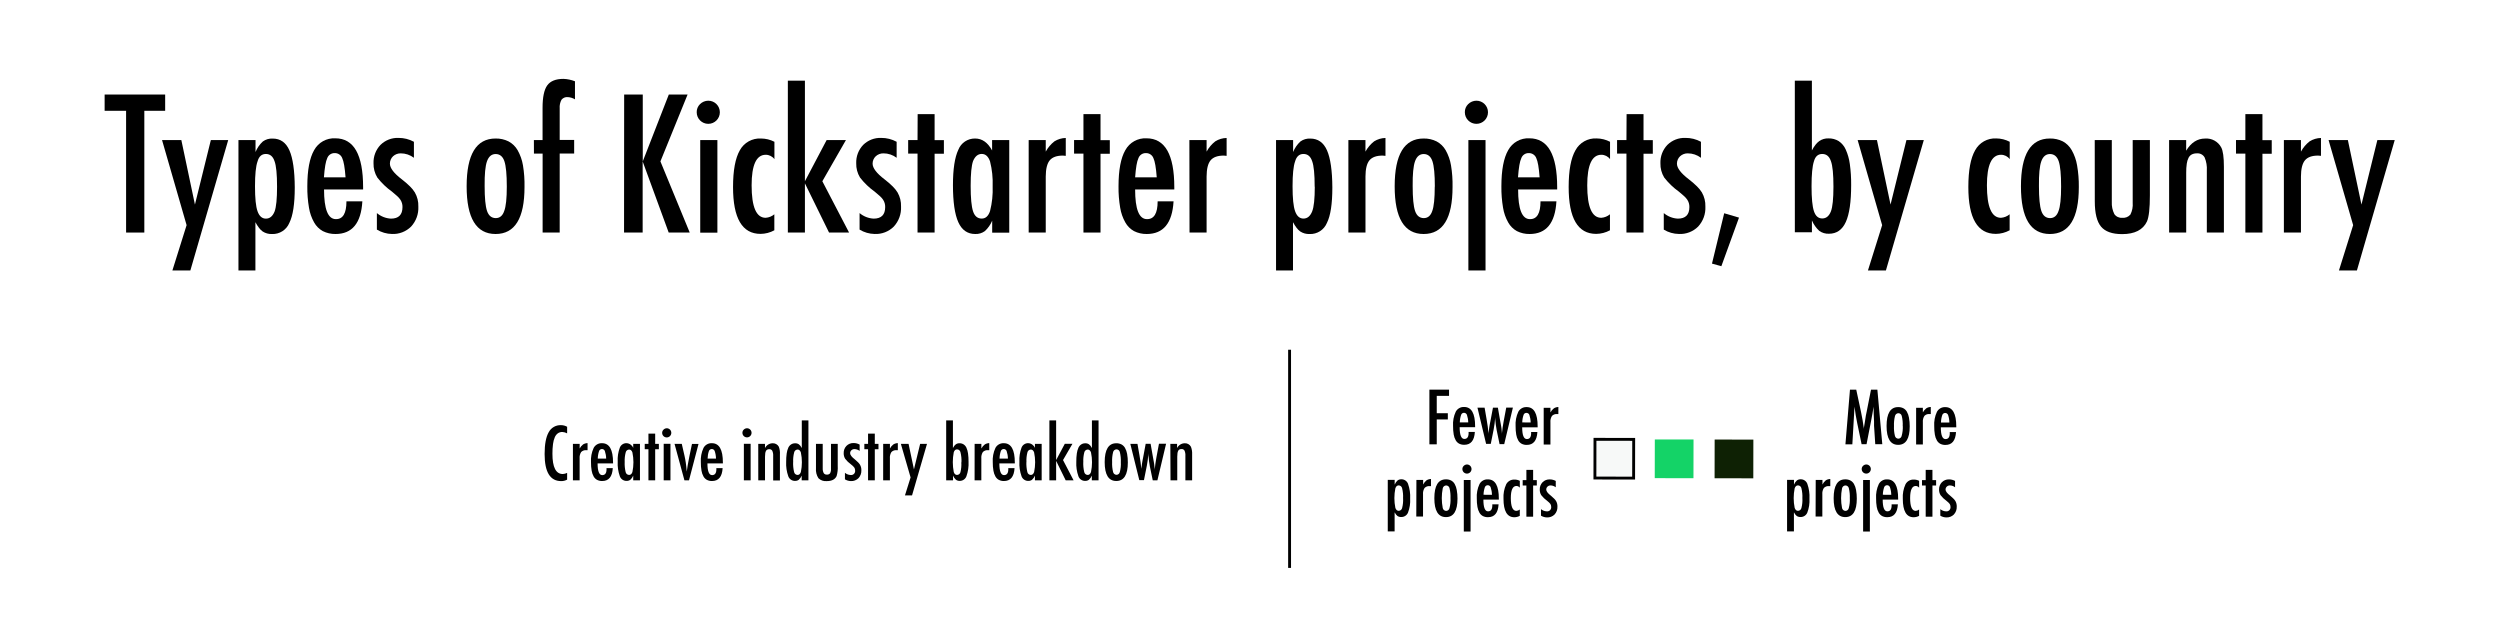
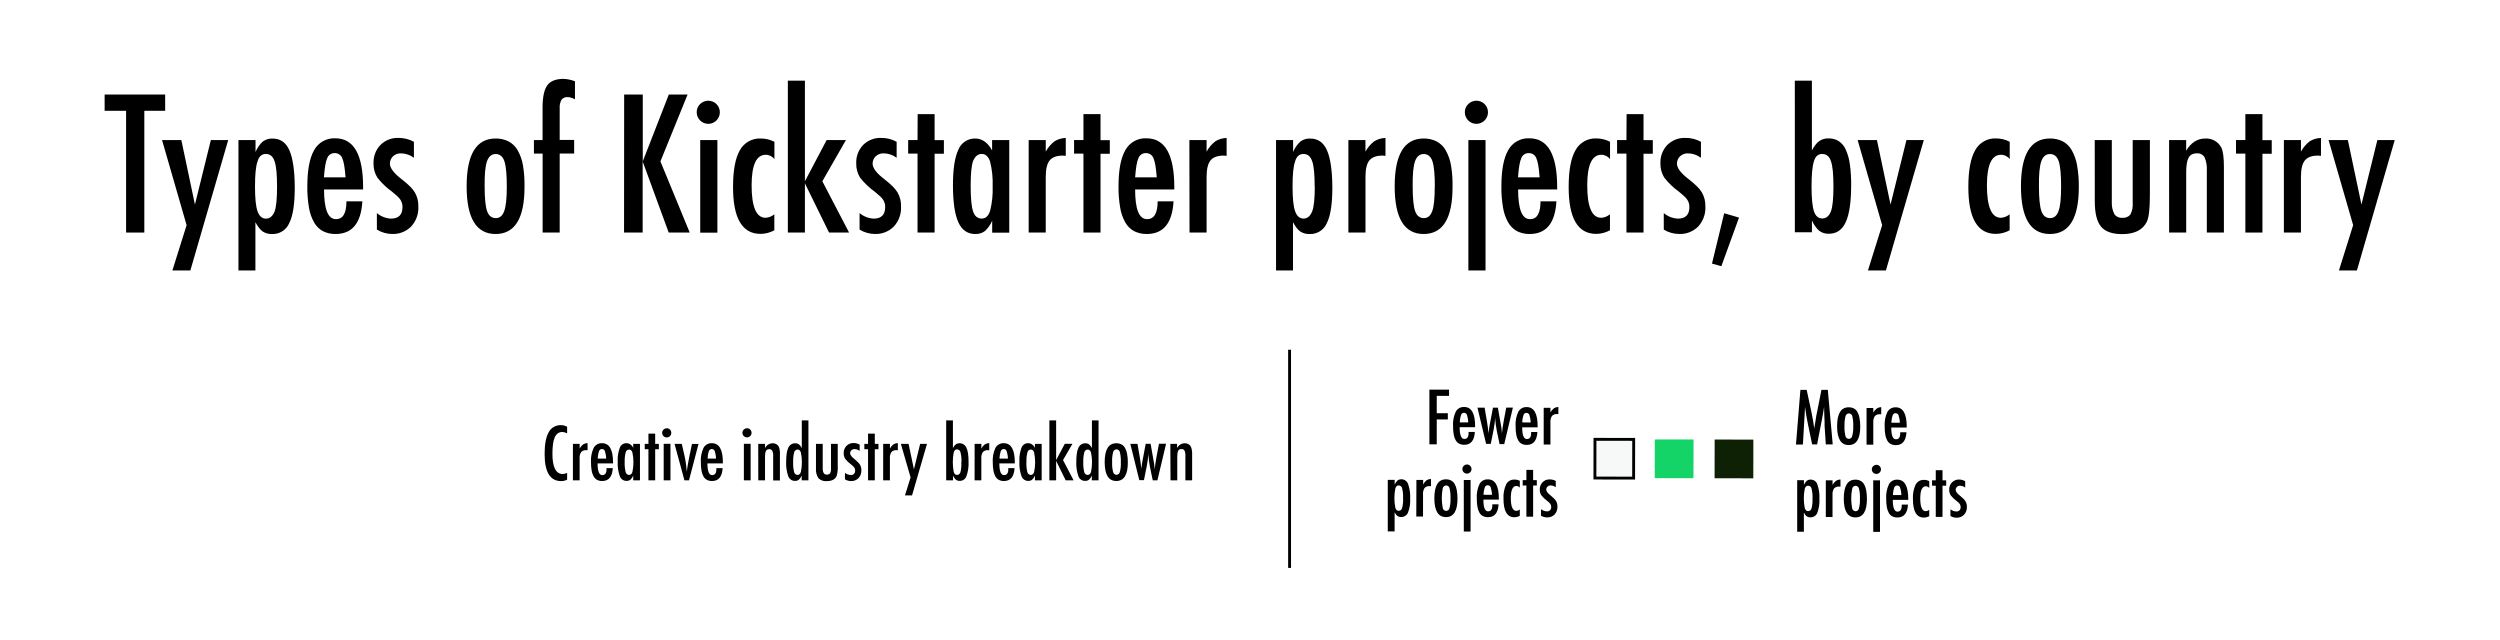
<svg xmlns="http://www.w3.org/2000/svg" id="Layer_1" data-name="Layer 1" viewBox="0 0 864 221">
  <defs>
    <style>.cls-1{fill:none;}.cls-1,.cls-2{stroke:#000;stroke-miterlimit:10;}.cls-2{fill:#f7f9f8;}.cls-3{fill:#14d367;}.cls-4{fill:#0e2104;}</style>
  </defs>
  <path d="M36.16,32.67H57.08v5.62h-7.2V80.37h-6.3V38.29H36.16Z" />
  <path d="M56,48.4h6.67l4.7,22.3,5.5-22.3h6L65.79,93.47H59.58l4.91-15.66Z" />
  <path d="M82.41,93.47V48.4h5.9v4.14a10.09,10.09,0,0,1,2.53-3.65,5.34,5.34,0,0,1,3.4-1q4,0,5.79,4.09t1.84,12.81q0,8.53-1.88,12.26a6.21,6.21,0,0,1-6,3.83,5.48,5.48,0,0,1-3.24-.9,5.81,5.81,0,0,1-1.24-1.24,14.46,14.46,0,0,1-1.24-1.95V93.47ZM95.75,64.55q0-6.52-.87-8.84-.83-2.5-3-2.5T89,55.81q-.87,2.41-.87,8.59T89,73q.9,2.56,2.9,2.56t3-2.47Q95.75,70.79,95.75,64.55Z" />
  <path d="M119.73,69.59h5.5q-.65,11.28-9.27,11.28a9.42,9.42,0,0,1-4.4-1,7.7,7.7,0,0,1-3-3,15.31,15.31,0,0,1-1.78-5.1,41,41,0,0,1-.57-7.35q0-8.46,2.36-12.54a7.87,7.87,0,0,1,7.31-4.08q9.61,0,9.61,16.93v.74h-13.5q0,10.26,4.08,10.26Q119.73,75.8,119.73,69.59Zm-.31-8.31q-.37-5-1.14-6.61a2.7,2.7,0,0,0-2.6-1.76,2.66,2.66,0,0,0-2.59,1.76q-.77,1.58-1.14,6.61Z" />
  <path d="M143.05,49v5.53A7.51,7.51,0,0,0,138.51,53a3.85,3.85,0,0,0-2.67,1,3.48,3.48,0,0,0-.8,1.14,3.45,3.45,0,0,0-.29,1.41q0,2.29,4.14,5.44a30.08,30.08,0,0,1,2.78,2.41,11,11,0,0,1,1.7,2.1,9.19,9.19,0,0,1,1.21,4.91,9.5,9.5,0,0,1-2.5,6.89,8.79,8.79,0,0,1-6.64,2.56,10.33,10.33,0,0,1-5.19-1.51V73.64a8.24,8.24,0,0,0,4.85,1.92q4,0,4-4a4.42,4.42,0,0,0-.74-2.56,7,7,0,0,0-1.08-1.22q-.74-.7-1.82-1.56a24,24,0,0,1-5.07-4.88,9,9,0,0,1-1.3-4.91,8.76,8.76,0,0,1,2.38-6.33,8.43,8.43,0,0,1,6.27-2.44A11,11,0,0,1,143.05,49Z" />
  <path d="M181.27,64.65q0,16.22-10,16.22t-10-16.47q0-16.53,10-16.53a9.61,9.61,0,0,1,4.49,1,7.9,7.9,0,0,1,3.14,3.06,16.07,16.07,0,0,1,1.84,5.22A40.57,40.57,0,0,1,181.27,64.65Zm-6.12-.15q0-6.3-.83-8.77t-3-2.5q-2.1,0-3,2.47t-.83,8.62q0,6.15.83,8.59t3,2.47q2.1,0,2.93-2.44Q175.15,70.64,175.15,64.49Z" />
  <path d="M184.51,48.4h3V37.24q0-5.47,1.61-7.72t5.59-2.26a12,12,0,0,1,4,.83v6.24a5.41,5.41,0,0,0-2.5-.77,2.45,2.45,0,0,0-2.15.9,5.42,5.42,0,0,0-.63,3l0,2.41v8.5h5v4.7h-5V80.37h-5.9V53.09h-3Z" />
  <path d="M215.71,32.67h6.43V55.78l9-23.11h6.49l-9.39,23.11,10.13,24.59H231.1l-9-24.59V80.37h-6.43Z" />
  <path d="M244.78,34.8a4,4,0,0,1,4,4,4,4,0,1,1-8,0A3.8,3.8,0,0,1,241.91,36,4.11,4.11,0,0,1,244.78,34.8ZM242,48.4h5.93v32H242Z" />
  <path d="M267.64,49v6a3.72,3.72,0,0,0-3-1.51q-4.88,0-4.88,10.57,0,11.21,4.85,11.21a5.21,5.21,0,0,0,3-1.21v5.53a10.12,10.12,0,0,1-4.76,1.24q-9.52,0-9.51-16.19,0-8.62,2.35-12.71A7.83,7.83,0,0,1,263,47.87,10.14,10.14,0,0,1,267.64,49Z" />
  <path d="M272.28,27.88h5.9V62.64l7.51-14.24h6.67L284.2,62.64l9.24,17.73h-6.92l-8.34-17v17h-5.9Z" />
  <path d="M309.88,49v5.53A7.51,7.51,0,0,0,305.33,53a3.85,3.85,0,0,0-2.67,1,3.48,3.48,0,0,0-.8,1.14,3.45,3.45,0,0,0-.29,1.41q0,2.29,4.14,5.44a30.08,30.08,0,0,1,2.78,2.41,11,11,0,0,1,1.7,2.1,9.19,9.19,0,0,1,1.21,4.91,9.5,9.5,0,0,1-2.5,6.89,8.79,8.79,0,0,1-6.64,2.56,10.33,10.33,0,0,1-5.19-1.51V73.64a8.24,8.24,0,0,0,4.85,1.92q4,0,4-4a4.42,4.42,0,0,0-.74-2.56,7,7,0,0,0-1.08-1.22q-.74-.7-1.82-1.56a24,24,0,0,1-5.07-4.88,9,9,0,0,1-1.3-4.91,8.76,8.76,0,0,1,2.38-6.33,8.43,8.43,0,0,1,6.27-2.44A11,11,0,0,1,309.88,49Z" />
  <path d="M317.14,39.44H323v9h3.21v4.7H323V80.37h-5.9V53.09h-3.24V48.4h3.24Z" />
  <path d="M348.8,48.4v32h-5.9V76.26a10.26,10.26,0,0,1-2.53,3.61,5.28,5.28,0,0,1-3.34,1q-4,0-5.84-4.08T329.34,64q0-8.31,1.85-12.22A6.12,6.12,0,0,1,337,47.87q3.64,0,5.87,4.14V48.4ZM335.46,64.24q0,6.3.83,8.8t3,2.5q2,0,2.87-2.6a30.09,30.09,0,0,0,.9-8.56,30.24,30.24,0,0,0-.9-8.59q-.9-2.59-2.87-2.59t-3,2.47Q335.46,58,335.46,64.24Z" />
  <path d="M355.51,48.4h5.9v4a11.28,11.28,0,0,1,3-3.55,7.7,7.7,0,0,1,3.92-1.17v6.18a7.3,7.3,0,0,0-1-.09q-3.18,0-4.54,1.64T361.41,61V80.37h-5.9Z" />
  <path d="M374.44,39.44h5.9v9h3.21v4.7h-3.21V80.37h-5.9V53.09H371.2V48.4h3.24Z" />
  <path d="M400.08,69.59h5.5q-.65,11.28-9.27,11.28a9.42,9.42,0,0,1-4.4-1,7.7,7.7,0,0,1-3-3,15.31,15.31,0,0,1-1.78-5.1,41,41,0,0,1-.57-7.35q0-8.46,2.36-12.54a7.87,7.87,0,0,1,7.31-4.08q9.61,0,9.61,16.93v.74H392.3q0,10.26,4.08,10.26Q400.08,75.8,400.08,69.59Zm-.31-8.31q-.37-5-1.14-6.61a2.7,2.7,0,0,0-2.6-1.76,2.66,2.66,0,0,0-2.59,1.76q-.77,1.58-1.14,6.61Z" />
  <path d="M411.05,48.4H417v4a11.28,11.28,0,0,1,3-3.55,7.7,7.7,0,0,1,3.92-1.17v6.18a7.3,7.3,0,0,0-1-.09q-3.18,0-4.54,1.64T417,61V80.37h-5.9Z" />
  <path d="M441,93.47V48.4h5.9v4.14a10.09,10.09,0,0,1,2.53-3.65,5.34,5.34,0,0,1,3.4-1q4,0,5.79,4.09t1.84,12.81q0,8.53-1.88,12.26a6.21,6.21,0,0,1-6,3.83,5.48,5.48,0,0,1-3.24-.9,5.81,5.81,0,0,1-1.24-1.24,14.46,14.46,0,0,1-1.24-1.95V93.47Zm13.35-28.92q0-6.52-.87-8.84-.83-2.5-3-2.5t-2.9,2.59q-.87,2.41-.87,8.59t.87,8.59q.9,2.56,2.9,2.56t3-2.47Q454.39,70.79,454.39,64.55Z" />
  <path d="M466,48.4h5.9v4a11.28,11.28,0,0,1,3-3.55,7.7,7.7,0,0,1,3.92-1.17v6.18a7.3,7.3,0,0,0-1-.09q-3.18,0-4.54,1.64T471.91,61V80.37H466Z" />
  <path d="M502,64.65q0,16.22-10,16.22t-10-16.47q0-16.53,10-16.53a9.61,9.61,0,0,1,4.49,1,7.9,7.9,0,0,1,3.14,3.06,16.07,16.07,0,0,1,1.84,5.22A40.57,40.57,0,0,1,502,64.65Zm-6.12-.15q0-6.3-.83-8.77t-3-2.5q-2.1,0-3,2.47t-.83,8.62q0,6.15.83,8.59t3,2.47q2.1,0,2.93-2.44Q495.85,70.64,495.85,64.49Z" />
  <path d="M510.25,34.8a4,4,0,0,1,4,4,4,4,0,1,1-8,0A3.8,3.8,0,0,1,507.38,36,4.11,4.11,0,0,1,510.25,34.8ZM507.47,48.4h5.93V93.47h-5.93Z" />
  <path d="M532.4,69.59h5.5q-.65,11.28-9.27,11.28a9.42,9.42,0,0,1-4.4-1,7.7,7.7,0,0,1-3-3,15.31,15.31,0,0,1-1.78-5.1,41,41,0,0,1-.57-7.35q0-8.46,2.36-12.54a7.87,7.87,0,0,1,7.31-4.08q9.61,0,9.61,16.93v.74h-13.5q0,10.26,4.08,10.26Q532.4,75.8,532.4,69.59Zm-.31-8.31q-.37-5-1.14-6.61a2.7,2.7,0,0,0-2.6-1.76,2.66,2.66,0,0,0-2.59,1.76q-.77,1.58-1.14,6.61Z" />
  <path d="M556.43,49v6a3.72,3.72,0,0,0-3-1.51q-4.88,0-4.88,10.57,0,11.21,4.85,11.21a5.21,5.21,0,0,0,3-1.21v5.53a10.12,10.12,0,0,1-4.76,1.24q-9.52,0-9.51-16.19,0-8.62,2.35-12.71a7.83,7.83,0,0,1,7.29-4.09A10.14,10.14,0,0,1,556.43,49Z" />
  <path d="M562.15,39.44H568v9h3.21v4.7H568V80.37h-5.9V53.09h-3.24V48.4h3.24Z" />
  <path d="M587.85,49v5.53A7.51,7.51,0,0,0,583.31,53a3.85,3.85,0,0,0-2.67,1,3.48,3.48,0,0,0-.8,1.14,3.45,3.45,0,0,0-.29,1.41q0,2.29,4.14,5.44a30.08,30.08,0,0,1,2.78,2.41,11,11,0,0,1,1.7,2.1,9.19,9.19,0,0,1,1.21,4.91,9.5,9.5,0,0,1-2.5,6.89,8.79,8.79,0,0,1-6.64,2.56A10.33,10.33,0,0,1,575,79.35V73.64a8.24,8.24,0,0,0,4.85,1.92q4,0,4-4a4.42,4.42,0,0,0-.74-2.56,7,7,0,0,0-1.08-1.22q-.74-.7-1.82-1.56a24,24,0,0,1-5.07-4.88,9,9,0,0,1-1.3-4.91,8.76,8.76,0,0,1,2.38-6.33,8.43,8.43,0,0,1,6.27-2.44A11,11,0,0,1,587.85,49Z" />
  <path d="M595.88,73.7,601,75.21,594.9,92l-3.24-.9Z" />
  <path d="M620.29,27.88h5.9V52a12.14,12.14,0,0,1,1.27-2,6.43,6.43,0,0,1,1.27-1.24,5.22,5.22,0,0,1,3.21-.93,6.43,6.43,0,0,1,3.52.94,6.8,6.8,0,0,1,2.43,2.92,18.13,18.13,0,0,1,1.41,5,49.25,49.25,0,0,1,.46,7.26q0,8.71-1.85,12.77t-5.81,4.06a5.32,5.32,0,0,1-3.37-1,10.24,10.24,0,0,1-2.53-3.61v4.11h-5.9Zm13.35,36.67q0-6.52-.87-8.84-.83-2.5-3-2.5t-2.87,2.53q-.83,2.5-.83,8.65T626.9,73q.83,2.5,2.87,2.5t3-2.47Q633.63,70.79,633.64,64.55Z" />
  <path d="M642,48.4h6.67l4.7,22.3,5.5-22.3h6L651.77,93.47h-6.21l4.91-15.66Z" />
  <path d="M694.56,49v6a3.72,3.72,0,0,0-3-1.51q-4.88,0-4.88,10.57,0,11.21,4.85,11.21a5.21,5.21,0,0,0,3-1.21v5.53a10.12,10.12,0,0,1-4.76,1.24q-9.52,0-9.51-16.19,0-8.62,2.35-12.71a7.83,7.83,0,0,1,7.29-4.09A10.14,10.14,0,0,1,694.56,49Z" />
  <path d="M718.44,64.65q0,16.22-10,16.22t-10-16.47q0-16.53,10-16.53a9.61,9.61,0,0,1,4.49,1A7.9,7.9,0,0,1,716,51.92a16.07,16.07,0,0,1,1.84,5.22A40.57,40.57,0,0,1,718.44,64.65Zm-6.12-.15q0-6.3-.83-8.77t-3-2.5q-2.1,0-3,2.47t-.83,8.62q0,6.15.83,8.59t3,2.47q2.1,0,2.93-2.44Q712.32,70.64,712.32,64.49Z" />
  <path d="M723.94,48.4h5.9V69.77a8.47,8.47,0,0,0,.88,4.23,3,3,0,0,0,2.73,1.27,3.24,3.24,0,0,0,2.81-1.11,7.59,7.59,0,0,0,.8-4.08V48.4H743V67.52q0,6.7-1,9-2.07,4.39-8.59,4.39-5.13,0-7.29-2.59t-2.16-8.74Z" />
  <path d="M749.64,48.4h5.9v3.68q2.53-4.2,6.55-4.2a5.83,5.83,0,0,1,5.56,3.06q.93,1.73.93,6.7V80.37h-5.9l0-21.38a10,10,0,0,0-.77-4.6A2.8,2.8,0,0,0,759.22,53a3.74,3.74,0,0,0-1.71.36,2.68,2.68,0,0,0-1.13,1.14,6.35,6.35,0,0,0-.63,2.05,20.41,20.41,0,0,0-.2,3.12V80.37h-5.9Z" />
  <path d="M776,39.44h5.9v9h3.21v4.7h-3.21V80.37H776V53.09h-3.24V48.4H776Z" />
  <path d="M789.31,48.4h5.9v4a11.28,11.28,0,0,1,3-3.55,7.7,7.7,0,0,1,3.92-1.17v6.18a7.3,7.3,0,0,0-1-.09q-3.18,0-4.54,1.64T795.21,61V80.37h-5.9Z" />
  <path d="M804.75,48.4h6.67l4.7,22.3,5.5-22.3h6L814.55,93.47h-6.21l4.91-15.66Z" />
  <path d="M196,147.49v2.28a3.92,3.92,0,0,0-1.64-.48,2.67,2.67,0,0,0-1.55.45,3.24,3.24,0,0,0-1.07,1.37,8.7,8.7,0,0,0-.62,2.35,24.36,24.36,0,0,0-.2,3.36q0,7,3.58,7a3.83,3.83,0,0,0,1.5-.39v2.33a4.13,4.13,0,0,1-2.05.51q-5.73,0-5.73-9.35,0-5.06,1.4-7.52a4.6,4.6,0,0,1,4.28-2.47A4.37,4.37,0,0,1,196,147.49Z" />
  <path d="M198,153.4h2.33V155a4.46,4.46,0,0,1,1.18-1.4,3,3,0,0,1,1.55-.46v2.44a2.87,2.87,0,0,0-.42,0,2.21,2.21,0,0,0-1.8.65,3.56,3.56,0,0,0-.52,2.22V166H198Z" />
  <path d="M209.61,161.78h2.17q-.26,4.46-3.66,4.46a3.73,3.73,0,0,1-1.74-.38,3,3,0,0,1-1.2-1.17,6.06,6.06,0,0,1-.7-2,16.23,16.23,0,0,1-.23-2.91,10.19,10.19,0,0,1,.93-5,3.11,3.11,0,0,1,2.89-1.61q3.8,0,3.8,6.69v.29h-5.34q0,4.05,1.61,4.05T209.61,161.78Zm-.12-3.29a8.54,8.54,0,0,0-.45-2.61,1.06,1.06,0,0,0-1-.7,1.05,1.05,0,0,0-1,.7,8.52,8.52,0,0,0-.45,2.61Z" />
  <path d="M221.17,153.4V166h-2.33v-1.62a4.05,4.05,0,0,1-1,1.43,2.09,2.09,0,0,1-1.32.39,2.42,2.42,0,0,1-2.31-1.61,13,13,0,0,1-.73-5.06,11.92,11.92,0,0,1,.73-4.83,2.42,2.42,0,0,1,2.31-1.54,2.62,2.62,0,0,1,2.32,1.64V153.4Zm-5.28,6.26a12.51,12.51,0,0,0,.33,3.48,1.24,1.24,0,0,0,1.2,1q.78,0,1.14-1a16.4,16.4,0,0,0,0-6.78q-.35-1-1.14-1a1.24,1.24,0,0,0-1.18,1A11.07,11.07,0,0,0,215.89,159.66Z" />
  <path d="M224.1,149.86h2.33v3.54h1.27v1.86h-1.27V166H224.1V155.25h-1.28V153.4h1.28Z" />
  <path d="M230.47,148A1.58,1.58,0,0,1,232,149.6a1.58,1.58,0,1,1-3.16,0,1.5,1.5,0,0,1,.46-1.1A1.63,1.63,0,0,1,230.47,148Zm-1.1,5.37h2.34V166h-2.34Z" />
  <path d="M233.12,153.4h2.5l.92,4q.28,1.22.48,2.58t.32,3a4.26,4.26,0,0,0,.07-.44l.28-1.88q.16-1.07.62-3.24l.84-4h2.26L238.12,166h-1.58Z" />
  <path d="M247.57,161.78h2.17q-.26,4.46-3.66,4.46a3.73,3.73,0,0,1-1.74-.38,3,3,0,0,1-1.2-1.17,6.06,6.06,0,0,1-.7-2,16.23,16.23,0,0,1-.23-2.91,10.19,10.19,0,0,1,.93-5,3.11,3.11,0,0,1,2.89-1.61q3.8,0,3.8,6.69v.29h-5.34q0,4.05,1.61,4.05T247.57,161.78Zm-.12-3.29a8.54,8.54,0,0,0-.45-2.61,1.06,1.06,0,0,0-1-.7,1.05,1.05,0,0,0-1,.7,8.52,8.52,0,0,0-.45,2.61Z" />
  <path d="M258.18,148a1.58,1.58,0,0,1,1.56,1.58,1.58,1.58,0,1,1-3.16,0,1.5,1.5,0,0,1,.46-1.1A1.63,1.63,0,0,1,258.18,148Zm-1.1,5.37h2.34V166h-2.34Z" />
  <path d="M262.05,153.4h2.33v1.45a3,3,0,0,1,2.59-1.66,2.31,2.31,0,0,1,2.2,1.21,6.38,6.38,0,0,1,.37,2.65v9h-2.33v-8.45a3.93,3.93,0,0,0-.31-1.82,1.11,1.11,0,0,0-1.05-.54,1.48,1.48,0,0,0-.68.14,1.06,1.06,0,0,0-.45.45,2.52,2.52,0,0,0-.25.81,8,8,0,0,0-.08,1.23V166h-2.33Z" />
  <path d="M279.39,145.29V166h-2.33v-1.62a4.05,4.05,0,0,1-1,1.43,2.11,2.11,0,0,1-1.33.39,2.41,2.41,0,0,1-2.3-1.61,12.92,12.92,0,0,1-.73-5,19.47,19.47,0,0,1,.18-2.87,7.16,7.16,0,0,1,.56-2,2.69,2.69,0,0,1,1-1.15,2.54,2.54,0,0,1,1.39-.37,2.1,2.1,0,0,1,1.27.37,2.53,2.53,0,0,1,.5.49,4.84,4.84,0,0,1,.5.78v-9.54Zm-5.28,14.37a12.51,12.51,0,0,0,.33,3.48,1.24,1.24,0,0,0,1.2,1q.78,0,1.14-1a16.4,16.4,0,0,0,0-6.78q-.35-1-1.14-1a1.24,1.24,0,0,0-1.18,1A11.07,11.07,0,0,0,274.12,159.66Z" />
  <path d="M282,153.4h2.33v8.45a3.35,3.35,0,0,0,.35,1.67,1.19,1.19,0,0,0,1.08.5,1.28,1.28,0,0,0,1.11-.44,3,3,0,0,0,.32-1.61V153.4h2.33V161a10.38,10.38,0,0,1-.39,3.54q-.82,1.73-3.4,1.73a3.56,3.56,0,0,1-2.88-1,5.47,5.47,0,0,1-.85-3.46Z" />
  <path d="M297.09,153.65v2.19a3,3,0,0,0-1.79-.64,1.52,1.52,0,0,0-1.06.41,1.38,1.38,0,0,0-.32.45,1.36,1.36,0,0,0-.12.56q0,.9,1.64,2.15a12,12,0,0,1,1.1,1,4.35,4.35,0,0,1,.67.83,3.63,3.63,0,0,1,.48,1.94,3.76,3.76,0,0,1-1,2.72,3.48,3.48,0,0,1-2.63,1,4.08,4.08,0,0,1-2.05-.6v-2.26a3.26,3.26,0,0,0,1.92.76,1.4,1.4,0,0,0,1.6-1.58,1.75,1.75,0,0,0-.29-1,2.81,2.81,0,0,0-.43-.48q-.29-.27-.72-.62a9.51,9.51,0,0,1-2-1.93,3.54,3.54,0,0,1-.51-1.94,3.46,3.46,0,0,1,.94-2.5,3.33,3.33,0,0,1,2.48-1A4.33,4.33,0,0,1,297.09,153.65Z" />
  <path d="M300,149.86h2.33v3.54h1.27v1.86h-1.27V166H300V155.25h-1.28V153.4H300Z" />
  <path d="M305.23,153.4h2.33V155a4.46,4.46,0,0,1,1.18-1.4,3,3,0,0,1,1.55-.46v2.44a2.87,2.87,0,0,0-.42,0,2.21,2.21,0,0,0-1.8.65,3.56,3.56,0,0,0-.52,2.22V166h-2.33Z" />
  <path d="M311.34,153.4H314l1.86,8.82L318,153.4h2.37l-5.17,17.82h-2.45L314.7,165Z" />
  <path d="M327,145.29h2.33v9.54a4.81,4.81,0,0,1,.5-.78,2.54,2.54,0,0,1,.5-.49,2.06,2.06,0,0,1,1.27-.37,2.54,2.54,0,0,1,1.39.37,2.69,2.69,0,0,1,1,1.15,7.16,7.16,0,0,1,.56,2,19.47,19.47,0,0,1,.18,2.87,12.92,12.92,0,0,1-.73,5,2.41,2.41,0,0,1-2.3,1.61,2.11,2.11,0,0,1-1.33-.39,4,4,0,0,1-1-1.43V166H327Zm5.28,14.5a11.68,11.68,0,0,0-.34-3.49,1.22,1.22,0,0,0-1.18-1q-.81,0-1.14,1a17.9,17.9,0,0,0,0,6.84q.33,1,1.14,1a1.24,1.24,0,0,0,1.18-1A11,11,0,0,0,332.23,159.79Z" />
  <path d="M336.83,153.4h2.33V155a4.46,4.46,0,0,1,1.18-1.4,3,3,0,0,1,1.55-.46v2.44a2.87,2.87,0,0,0-.42,0,2.21,2.21,0,0,0-1.8.65,3.56,3.56,0,0,0-.52,2.22V166h-2.33Z" />
  <path d="M348.46,161.78h2.17q-.26,4.46-3.66,4.46a3.73,3.73,0,0,1-1.74-.38,3,3,0,0,1-1.2-1.17,6.06,6.06,0,0,1-.7-2,16.23,16.23,0,0,1-.23-2.91,10.19,10.19,0,0,1,.93-5,3.11,3.11,0,0,1,2.89-1.61q3.8,0,3.8,6.69v.29h-5.34q0,4.05,1.61,4.05T348.46,161.78Zm-.12-3.29a8.54,8.54,0,0,0-.45-2.61,1.06,1.06,0,0,0-1-.7,1.05,1.05,0,0,0-1,.7,8.52,8.52,0,0,0-.45,2.61Z" />
  <path d="M360,153.4V166h-2.33v-1.62a4.05,4.05,0,0,1-1,1.43,2.09,2.09,0,0,1-1.32.39,2.42,2.42,0,0,1-2.31-1.61,13,13,0,0,1-.73-5.06,11.92,11.92,0,0,1,.73-4.83,2.42,2.42,0,0,1,2.31-1.54,2.62,2.62,0,0,1,2.32,1.64V153.4Zm-5.28,6.26a12.51,12.51,0,0,0,.33,3.48,1.24,1.24,0,0,0,1.2,1q.78,0,1.14-1a16.4,16.4,0,0,0,0-6.78q-.35-1-1.14-1a1.24,1.24,0,0,0-1.18,1A11.07,11.07,0,0,0,354.74,159.66Z" />
  <path d="M362.67,145.29H365V159l3-5.63h2.64L367.38,159l3.65,7H368.3l-3.3-6.72V166h-2.33Z" />
  <path d="M379.66,145.29V166h-2.33v-1.62a4.05,4.05,0,0,1-1,1.43,2.11,2.11,0,0,1-1.33.39,2.41,2.41,0,0,1-2.3-1.61,12.92,12.92,0,0,1-.73-5,19.47,19.47,0,0,1,.18-2.87,7.16,7.16,0,0,1,.56-2,2.69,2.69,0,0,1,1-1.15,2.54,2.54,0,0,1,1.39-.37,2.1,2.1,0,0,1,1.27.37,2.53,2.53,0,0,1,.5.49,4.84,4.84,0,0,1,.5.78v-9.54Zm-5.28,14.37a12.51,12.51,0,0,0,.33,3.48,1.24,1.24,0,0,0,1.2,1q.78,0,1.14-1a16.4,16.4,0,0,0,0-6.78q-.35-1-1.14-1a1.24,1.24,0,0,0-1.18,1A11.07,11.07,0,0,0,374.39,159.66Z" />
  <path d="M389.78,159.82q0,6.41-4,6.41t-4-6.51q0-6.53,4-6.53a3.8,3.8,0,0,1,1.78.39,3.12,3.12,0,0,1,1.24,1.21,6.32,6.32,0,0,1,.73,2.06A15.91,15.91,0,0,1,389.78,159.82Zm-2.42-.06a12.36,12.36,0,0,0-.33-3.47,1.21,1.21,0,0,0-1.17-1,1.24,1.24,0,0,0-1.18,1,12,12,0,0,0-.33,3.41,11.91,11.91,0,0,0,.33,3.4,1.24,1.24,0,0,0,1.18,1,1.2,1.2,0,0,0,1.16-1A10.84,10.84,0,0,0,387.36,159.76Z" />
  <path d="M390.64,153.4h2.47l.71,4.07q.21,1.22.37,2.36t.26,2.21l0,.44,0-.46q.1-.88.2-1.62c.07-.49.14-.95.23-1.36l.2-1,.87-4.66h1.7l.82,4.66.27,1.47q.08.42.16,1t.15,1.46l0,.45q.22-2.27.62-4.41l.87-4.66H403L400,166h-1.61l-1-4.82q-.17-.88-.29-1.8t-.21-2c0-.08,0-.18,0-.29s0-.25,0-.4q-.07,1.11-.21,2.16t-.33,2.08l-1,5h-1.61Z" />
  <path d="M404.47,153.4h2.33v1.45a3,3,0,0,1,2.59-1.66,2.3,2.3,0,0,1,2.2,1.21A6.38,6.38,0,0,1,412,157v9h-2.33v-8.45a3.93,3.93,0,0,0-.3-1.82,1.11,1.11,0,0,0-1.05-.54,1.48,1.48,0,0,0-.68.14,1.05,1.05,0,0,0-.45.45,2.51,2.51,0,0,0-.25.81,8,8,0,0,0-.08,1.23V166h-2.33Z" />
  <line class="cls-1" x1="445.68" y1="120.87" x2="445.68" y2="196.27" />
  <rect class="cls-2" x="551.21" y="151.84" width="13.38" height="13.38" transform="translate(0.28 -0.97) rotate(0.1)" />
  <rect class="cls-3" x="571.89" y="151.88" width="13.38" height="13.38" transform="translate(0.28 -1.01) rotate(0.1)" />
  <rect class="cls-4" x="592.57" y="151.91" width="13.38" height="13.38" transform="translate(0.28 -1.04) rotate(0.1)" />
  <path d="M494,134.66h6.79v2.15h-4.25v6h3.83v2.15h-3.83v8.6H494Z" />
  <path d="M507.54,149.27h2.17q-.26,4.46-3.67,4.45a3.72,3.72,0,0,1-1.74-.38,3,3,0,0,1-1.2-1.17,6,6,0,0,1-.7-2,16.19,16.19,0,0,1-.22-2.91,10.2,10.2,0,0,1,.94-5,3.11,3.11,0,0,1,2.89-1.61q3.8,0,3.79,6.7v.29h-5.34q0,4.05,1.61,4.06T507.54,149.27Zm-.12-3.29a8.54,8.54,0,0,0-.45-2.61,1.07,1.07,0,0,0-1-.7,1,1,0,0,0-1,.69,8.52,8.52,0,0,0-.46,2.61Z" />
  <path d="M510.61,140.9h2.47l.7,4.07q.21,1.22.37,2.36t.26,2.21l0,.44.05-.46q.1-.88.2-1.62t.23-1.36l.2-1,.88-4.66h1.7l.81,4.67.27,1.47q.08.42.16,1t.14,1.46l0,.45q.22-2.27.63-4.41l.88-4.66h2.3l-3,12.63h-1.61l-1-4.83q-.17-.88-.29-1.8t-.21-2c0-.08,0-.18,0-.29s0-.25,0-.4q-.07,1.11-.21,2.16t-.33,2.08l-1,5h-1.61Z" />
  <path d="M529.15,149.31h2.17q-.26,4.46-3.67,4.45a3.72,3.72,0,0,1-1.74-.38,3,3,0,0,1-1.2-1.17,6,6,0,0,1-.7-2,16.18,16.18,0,0,1-.22-2.91,10.2,10.2,0,0,1,.94-5,3.11,3.11,0,0,1,2.89-1.61q3.8,0,3.79,6.7v.29h-5.34q0,4.05,1.61,4.06T529.15,149.31ZM529,146a8.54,8.54,0,0,0-.45-2.61,1.07,1.07,0,0,0-1-.7,1,1,0,0,0-1,.69,8.52,8.52,0,0,0-.46,2.61Z" />
  <path d="M533.5,140.94h2.33v1.58a4.46,4.46,0,0,1,1.19-1.4,3,3,0,0,1,1.55-.46v2.44a2.88,2.88,0,0,0-.41,0,2.21,2.21,0,0,0-1.8.64,3.56,3.56,0,0,0-.53,2.22v7.66h-2.33Z" />
  <path d="M479.61,183.66l0-17.82H482v1.64a4,4,0,0,1,1-1.44,2.11,2.11,0,0,1,1.34-.4,2.4,2.4,0,0,1,2.29,1.62,13.12,13.12,0,0,1,.72,5.06,11.53,11.53,0,0,1-.75,4.85,2.46,2.46,0,0,1-2.36,1.51,2.17,2.17,0,0,1-1.28-.36,2.31,2.31,0,0,1-.49-.49,5.79,5.79,0,0,1-.49-.77v6.59Zm5.29-11.42a11.66,11.66,0,0,0-.33-3.49,1.22,1.22,0,0,0-1.18-1q-.81,0-1.15,1a17,17,0,0,0,0,6.79q.35,1,1.15,1a1.24,1.24,0,0,0,1.19-1A11,11,0,0,0,484.91,172.24Z" />
  <path d="M489.51,165.87h2.33v1.58A4.46,4.46,0,0,1,493,166a3,3,0,0,1,1.55-.46V168a2.89,2.89,0,0,0-.42,0,2.21,2.21,0,0,0-1.8.64,3.55,3.55,0,0,0-.53,2.22v7.66h-2.33Z" />
  <path d="M503.71,172.31q0,6.41-4,6.4t-4-6.52q0-6.53,4-6.53a3.79,3.79,0,0,1,1.78.39,3.13,3.13,0,0,1,1.24,1.21,6.38,6.38,0,0,1,.72,2.06A16.13,16.13,0,0,1,503.71,172.31Zm-2.42-.07a12.39,12.39,0,0,0-.32-3.47,1.21,1.21,0,0,0-1.17-1,1.24,1.24,0,0,0-1.19,1,17.69,17.69,0,0,0,0,6.8,1.24,1.24,0,0,0,1.18,1,1.2,1.2,0,0,0,1.16-1A10.8,10.8,0,0,0,501.3,172.25Z" />
  <path d="M507,160.52a1.58,1.58,0,0,1,1.56,1.58,1.58,1.58,0,1,1-3.16,0,1.5,1.5,0,0,1,.47-1.1A1.63,1.63,0,0,1,507,160.52Zm-1.11,5.37h2.34l0,17.82h-2.34Z" />
  <path d="M515.74,174.29h2.17q-.26,4.46-3.67,4.45a3.72,3.72,0,0,1-1.74-.38,3,3,0,0,1-1.2-1.17,6.06,6.06,0,0,1-.7-2,16.27,16.27,0,0,1-.22-2.91,10.2,10.2,0,0,1,.94-5,3.11,3.11,0,0,1,2.89-1.61q3.8,0,3.79,6.7v.29h-5.34q0,4.05,1.6,4.06T515.74,174.29Zm-.12-3.29a8.53,8.53,0,0,0-.45-2.61,1.06,1.06,0,0,0-1-.7,1.05,1.05,0,0,0-1,.69,8.53,8.53,0,0,0-.46,2.61Z" />
  <path d="M525.25,166.17v2.38a1.47,1.47,0,0,0-1.17-.6q-1.93,0-1.94,4.17,0,4.43,1.91,4.44a2.06,2.06,0,0,0,1.19-.47v2.19a4,4,0,0,1-1.88.48q-3.76,0-3.75-6.41a10.46,10.46,0,0,1,.94-5,3.09,3.09,0,0,1,2.88-1.61A4,4,0,0,1,525.25,166.17Z" />
  <path d="M527.52,162.39h2.33v3.54h1.27v1.86h-1.27l0,10.78h-2.33l0-10.78h-1.28v-1.86h1.28Z" />
  <path d="M537.67,166.21v2.19a3,3,0,0,0-1.79-.64,1.54,1.54,0,0,0-.59.11,1.51,1.51,0,0,0-.47.3,1.39,1.39,0,0,0-.32.45,1.36,1.36,0,0,0-.12.56q0,.9,1.63,2.15a11.85,11.85,0,0,1,1.1,1,4.37,4.37,0,0,1,.67.83,3.64,3.64,0,0,1,.47,1.94,3.76,3.76,0,0,1-1,2.72,3.48,3.48,0,0,1-2.63,1,4.08,4.08,0,0,1-2.05-.6v-2.26a3.26,3.26,0,0,0,1.92.76,1.4,1.4,0,0,0,1.6-1.57,1.74,1.74,0,0,0-.29-1,2.68,2.68,0,0,0-.43-.48q-.29-.28-.72-.62a9.49,9.49,0,0,1-2-1.93,3.54,3.54,0,0,1-.51-1.94,3.46,3.46,0,0,1,.95-2.5,3.33,3.33,0,0,1,2.48-1A4.33,4.33,0,0,1,537.67,166.21Z" />
-   <path d="M639.35,134.67h2.17l1.65,7.7q.3,1.44.55,2.89t.45,3l0-.32a1.19,1.19,0,0,1,0-.16l.36-2.16.32-2.05.28-1.35,1.49-7.56h2.2l1.7,18.86h-2.43l-.42-6.4c0-.33,0-.61,0-.84s0-.43,0-.59l-.11-2.53-.06-2.32s0-.05,0-.1l0-.21-.06.38q-.1.67-.18,1.17c-.05.33-.1.61-.14.84l-.32,1.72-.12.65-1.6,8.23h-1.71l-1.48-7.11q-.3-1.4-.54-2.85t-.43-3l-.75,13h-2.39Z" />
-   <path d="M660,147.34q0,6.41-4,6.4t-4-6.52q0-6.53,4-6.53a3.8,3.8,0,0,1,1.78.39,3.13,3.13,0,0,1,1.24,1.21,6.36,6.36,0,0,1,.72,2.06A16,16,0,0,1,660,147.34Zm-2.42-.07a12.34,12.34,0,0,0-.32-3.47,1.21,1.21,0,0,0-1.17-1,1.24,1.24,0,0,0-1.19,1,12.05,12.05,0,0,0-.34,3.41,11.89,11.89,0,0,0,.32,3.4,1.24,1.24,0,0,0,1.18,1,1.2,1.2,0,0,0,1.16-1A10.86,10.86,0,0,0,657.61,147.28Z" />
-   <path d="M662.21,140.93h2.33v1.58a4.46,4.46,0,0,1,1.19-1.4,3,3,0,0,1,1.55-.46v2.44a2.88,2.88,0,0,0-.41,0,2.21,2.21,0,0,0-1.8.64,3.56,3.56,0,0,0-.53,2.22v7.66h-2.33Z" />
-   <path d="M673.83,149.32H676q-.26,4.46-3.67,4.45a3.74,3.74,0,0,1-1.74-.38,3,3,0,0,1-1.2-1.17,6,6,0,0,1-.7-2,16.19,16.19,0,0,1-.22-2.91,10.2,10.2,0,0,1,.94-5,3.11,3.11,0,0,1,2.89-1.61q3.8,0,3.79,6.7v.29h-5.34q0,4.05,1.61,4.06T673.83,149.32Zm-.12-3.29a8.54,8.54,0,0,0-.45-2.61,1.07,1.07,0,0,0-1-.7,1.05,1.05,0,0,0-1,.69,8.52,8.52,0,0,0-.46,2.61Z" />
-   <path d="M617.61,183.66l0-17.82H620v1.64a4,4,0,0,1,1-1.44,2.11,2.11,0,0,1,1.34-.4,2.4,2.4,0,0,1,2.29,1.62,13.12,13.12,0,0,1,.72,5.06,11.53,11.53,0,0,1-.75,4.85,2.46,2.46,0,0,1-2.36,1.51,2.17,2.17,0,0,1-1.28-.36,2.31,2.31,0,0,1-.49-.49,5.79,5.79,0,0,1-.49-.77v6.59Zm5.29-11.42a11.66,11.66,0,0,0-.33-3.49,1.22,1.22,0,0,0-1.18-1q-.81,0-1.15,1a17,17,0,0,0,0,6.79q.35,1,1.15,1a1.24,1.24,0,0,0,1.19-1A11,11,0,0,0,622.91,172.24Z" />
-   <path d="M627.51,165.87h2.33v1.58A4.46,4.46,0,0,1,631,166a3,3,0,0,1,1.55-.46V168a2.89,2.89,0,0,0-.42,0,2.21,2.21,0,0,0-1.8.64,3.55,3.55,0,0,0-.53,2.22v7.66h-2.33Z" />
-   <path d="M641.71,172.31q0,6.41-4,6.4t-4-6.52q0-6.53,4-6.53a3.79,3.79,0,0,1,1.78.39,3.13,3.13,0,0,1,1.24,1.21,6.38,6.38,0,0,1,.72,2.06A16.13,16.13,0,0,1,641.71,172.31Zm-2.42-.07a12.39,12.39,0,0,0-.32-3.47,1.21,1.21,0,0,0-1.17-1,1.24,1.24,0,0,0-1.19,1,17.69,17.69,0,0,0,0,6.8,1.24,1.24,0,0,0,1.18,1,1.2,1.2,0,0,0,1.16-1A10.8,10.8,0,0,0,639.3,172.25Z" />
-   <path d="M645,160.52a1.58,1.58,0,0,1,1.56,1.58,1.58,1.58,0,1,1-3.16,0,1.5,1.5,0,0,1,.47-1.1A1.63,1.63,0,0,1,645,160.52Zm-1.11,5.37h2.34l0,17.82h-2.34Z" />
-   <path d="M653.74,174.29h2.17q-.26,4.46-3.67,4.45a3.72,3.72,0,0,1-1.74-.38,3,3,0,0,1-1.2-1.17,6.06,6.06,0,0,1-.7-2,16.27,16.27,0,0,1-.22-2.91,10.2,10.2,0,0,1,.94-5,3.11,3.11,0,0,1,2.89-1.61q3.8,0,3.79,6.7v.29h-5.34q0,4.05,1.6,4.06T653.74,174.29Zm-.12-3.29a8.53,8.53,0,0,0-.45-2.61,1.06,1.06,0,0,0-1-.7,1.05,1.05,0,0,0-1,.69,8.53,8.53,0,0,0-.46,2.61Z" />
-   <path d="M663.25,166.17v2.38a1.47,1.47,0,0,0-1.17-.6q-1.93,0-1.94,4.17,0,4.43,1.91,4.44a2.06,2.06,0,0,0,1.19-.47v2.19a4,4,0,0,1-1.88.48q-3.76,0-3.75-6.41a10.46,10.46,0,0,1,.94-5,3.09,3.09,0,0,1,2.88-1.61A4,4,0,0,1,663.25,166.17Z" />
-   <path d="M665.52,162.39h2.33v3.54h1.27v1.86h-1.27l0,10.78h-2.33l0-10.78h-1.28v-1.86h1.28Z" />
-   <path d="M675.67,166.21v2.19a3,3,0,0,0-1.79-.64,1.54,1.54,0,0,0-.59.11,1.51,1.51,0,0,0-.47.3,1.39,1.39,0,0,0-.32.45,1.36,1.36,0,0,0-.12.56q0,.9,1.63,2.15a11.85,11.85,0,0,1,1.1,1,4.37,4.37,0,0,1,.67.83,3.64,3.64,0,0,1,.47,1.94,3.76,3.76,0,0,1-1,2.72,3.48,3.48,0,0,1-2.63,1,4.08,4.08,0,0,1-2.05-.6v-2.26a3.26,3.26,0,0,0,1.92.76,1.4,1.4,0,0,0,1.6-1.57,1.74,1.74,0,0,0-.29-1,2.68,2.68,0,0,0-.43-.48q-.29-.28-.72-.62a9.49,9.49,0,0,1-2-1.93,3.54,3.54,0,0,1-.51-1.94,3.46,3.46,0,0,1,.95-2.5,3.33,3.33,0,0,1,2.48-1A4.33,4.33,0,0,1,675.67,166.21Z" />
+   <path d="M622.22,134.74h2.17l1.65,7.7q.3,1.44.55,2.89t.45,3l0-.32a1.19,1.19,0,0,1,0-.16l.36-2.16.32-2.05.28-1.35,1.49-7.56h2.2l1.7,18.86H631l-.42-6.4c0-.33,0-.61,0-.84s0-.43,0-.59l-.11-2.53-.06-2.32s0-.05,0-.1l0-.21-.06.38q-.1.67-.18,1.17c-.05.33-.1.61-.14.84l-.32,1.72-.12.65-1.6,8.23h-1.71l-1.48-7.11q-.3-1.4-.54-2.85t-.43-3l-.75,13h-2.39Z" />
+   <path d="M642.9,147.41q0,6.41-4,6.4t-4-6.52q0-6.53,4-6.53a3.8,3.8,0,0,1,1.78.39,3.13,3.13,0,0,1,1.24,1.21,6.35,6.35,0,0,1,.72,2.06A16,16,0,0,1,642.9,147.41Zm-2.42-.07a12.34,12.34,0,0,0-.32-3.47,1.21,1.21,0,0,0-1.17-1,1.24,1.24,0,0,0-1.19,1,12.05,12.05,0,0,0-.34,3.41,11.89,11.89,0,0,0,.32,3.4,1.24,1.24,0,0,0,1.18,1,1.2,1.2,0,0,0,1.16-1A10.86,10.86,0,0,0,640.48,147.35Z" />
+   <path d="M645.08,141h2.33v1.58a4.46,4.46,0,0,1,1.19-1.4,3,3,0,0,1,1.55-.46v2.44a2.88,2.88,0,0,0-.41,0,2.21,2.21,0,0,0-1.8.64,3.56,3.56,0,0,0-.53,2.22v7.66h-2.33Z" />
+   <path d="M656.7,149.39h2.17q-.26,4.46-3.67,4.45a3.73,3.73,0,0,1-1.74-.38,3,3,0,0,1-1.2-1.17,6,6,0,0,1-.7-2,16.19,16.19,0,0,1-.22-2.91,10.2,10.2,0,0,1,.94-5,3.11,3.11,0,0,1,2.89-1.61q3.8,0,3.79,6.7v.29h-5.34q0,4.05,1.61,4.06T656.7,149.39Zm-.12-3.29a8.54,8.54,0,0,0-.45-2.61,1.06,1.06,0,0,0-1-.7,1,1,0,0,0-1,.69,8.52,8.52,0,0,0-.46,2.61Z" />
+   <path d="M621.11,183.77l0-17.82h2.33v1.64a4,4,0,0,1,1-1.44,2.12,2.12,0,0,1,1.34-.4,2.4,2.4,0,0,1,2.29,1.62,13.13,13.13,0,0,1,.72,5.06,11.53,11.53,0,0,1-.75,4.85,2.45,2.45,0,0,1-2.36,1.51,2.17,2.17,0,0,1-1.28-.36,2.31,2.31,0,0,1-.49-.49,5.82,5.82,0,0,1-.49-.77v6.59Zm5.29-11.42a11.67,11.67,0,0,0-.33-3.49,1.22,1.22,0,0,0-1.18-1q-.81,0-1.15,1a17,17,0,0,0,0,6.79q.35,1,1.15,1a1.24,1.24,0,0,0,1.19-1A11,11,0,0,0,626.4,172.35Z" />
+   <path d="M631,166h2.33v1.58a4.46,4.46,0,0,1,1.19-1.4,3,3,0,0,1,1.55-.46v2.44a2.9,2.9,0,0,0-.42,0,2.21,2.21,0,0,0-1.8.64,3.55,3.55,0,0,0-.53,2.22v7.66H631Z" />
+   <path d="M645.21,172.42q0,6.41-4,6.4t-4-6.52q0-6.53,4-6.53a3.8,3.8,0,0,1,1.78.39,3.13,3.13,0,0,1,1.24,1.21,6.38,6.38,0,0,1,.72,2.06A16.12,16.12,0,0,1,645.21,172.42Zm-2.42-.06a12.39,12.39,0,0,0-.32-3.47,1.21,1.21,0,0,0-1.17-1,1.24,1.24,0,0,0-1.19,1,17.69,17.69,0,0,0,0,6.8,1.24,1.24,0,0,0,1.18,1,1.2,1.2,0,0,0,1.16-1A10.8,10.8,0,0,0,642.79,172.35Z" />
+   <path d="M648.5,160.63a1.58,1.58,0,0,1,1.56,1.58,1.58,1.58,0,1,1-3.16,0,1.5,1.5,0,0,1,.47-1.1A1.62,1.62,0,0,1,648.5,160.63ZM647.39,166h2.34l0,17.82h-2.34Z" />
+   <path d="M657.23,174.39h2.17q-.26,4.46-3.67,4.45a3.73,3.73,0,0,1-1.74-.38,3,3,0,0,1-1.2-1.17,6.06,6.06,0,0,1-.7-2,16.28,16.28,0,0,1-.22-2.91,10.2,10.2,0,0,1,.94-5,3.11,3.11,0,0,1,2.89-1.61q3.8,0,3.79,6.7v.29h-5.34q0,4.05,1.6,4.06T657.23,174.39Zm-.12-3.29a8.53,8.53,0,0,0-.45-2.61,1.06,1.06,0,0,0-1-.7,1.05,1.05,0,0,0-1,.69,8.52,8.52,0,0,0-.46,2.61Z" />
+   <path d="M666.75,166.28v2.38a1.47,1.47,0,0,0-1.17-.6q-1.93,0-1.94,4.17,0,4.43,1.91,4.44a2.06,2.06,0,0,0,1.19-.47v2.19a4,4,0,0,1-1.88.48q-3.76,0-3.75-6.41a10.46,10.46,0,0,1,.94-5,3.09,3.09,0,0,1,2.88-1.61A4,4,0,0,1,666.75,166.28Z" />
+   <path d="M669,162.5h2.33V166h1.27v1.86h-1.27l0,10.78H669l0-10.78h-1.28V166H669Z" />
+   <path d="M679.17,166.31v2.19a3,3,0,0,0-1.79-.64,1.54,1.54,0,0,0-.59.11,1.51,1.51,0,0,0-.47.3,1.39,1.39,0,0,0-.32.45,1.36,1.36,0,0,0-.12.56q0,.9,1.63,2.15a11.85,11.85,0,0,1,1.1,1,4.35,4.35,0,0,1,.67.83,3.64,3.64,0,0,1,.47,1.94,3.76,3.76,0,0,1-1,2.72,3.48,3.48,0,0,1-2.63,1,4.08,4.08,0,0,1-2.05-.6V176a3.25,3.25,0,0,0,1.92.76,1.4,1.4,0,0,0,1.6-1.57,1.74,1.74,0,0,0-.29-1,2.68,2.68,0,0,0-.43-.48q-.29-.27-.72-.62a9.5,9.5,0,0,1-2-1.93,3.55,3.55,0,0,1-.51-1.94,3.46,3.46,0,0,1,.95-2.5,3.33,3.33,0,0,1,2.48-1A4.33,4.33,0,0,1,679.17,166.31Z" />
</svg>
